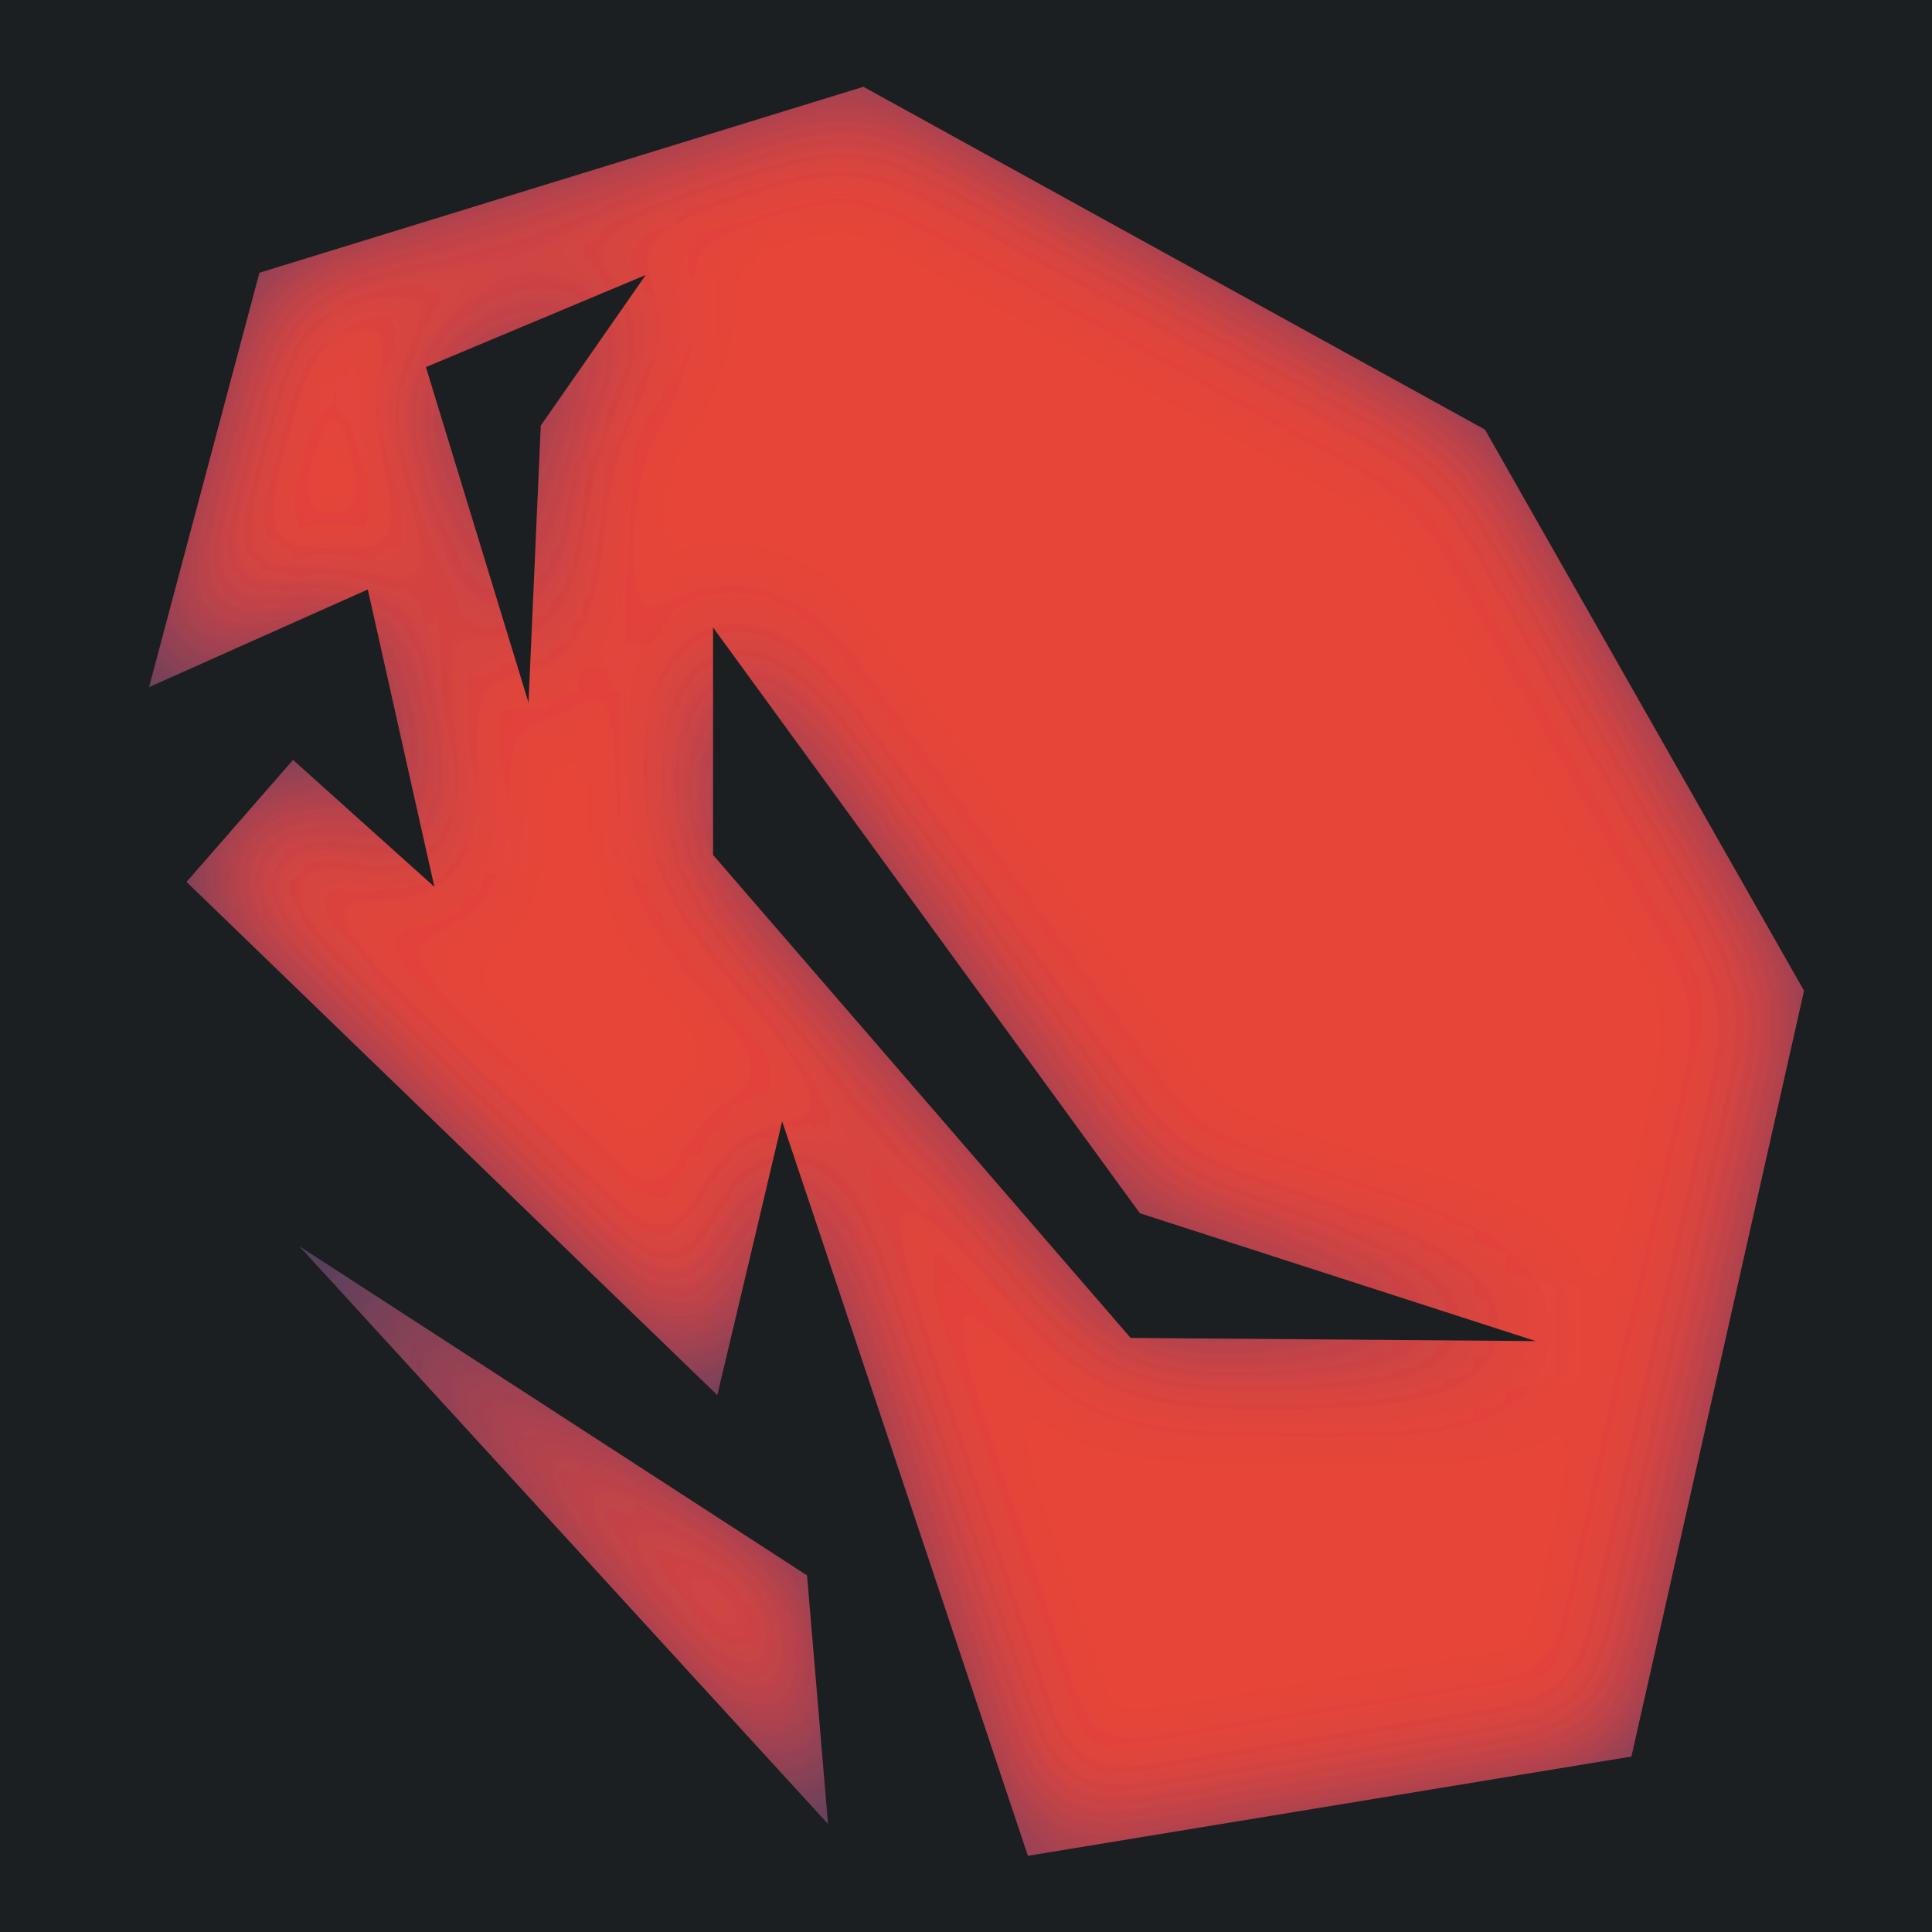
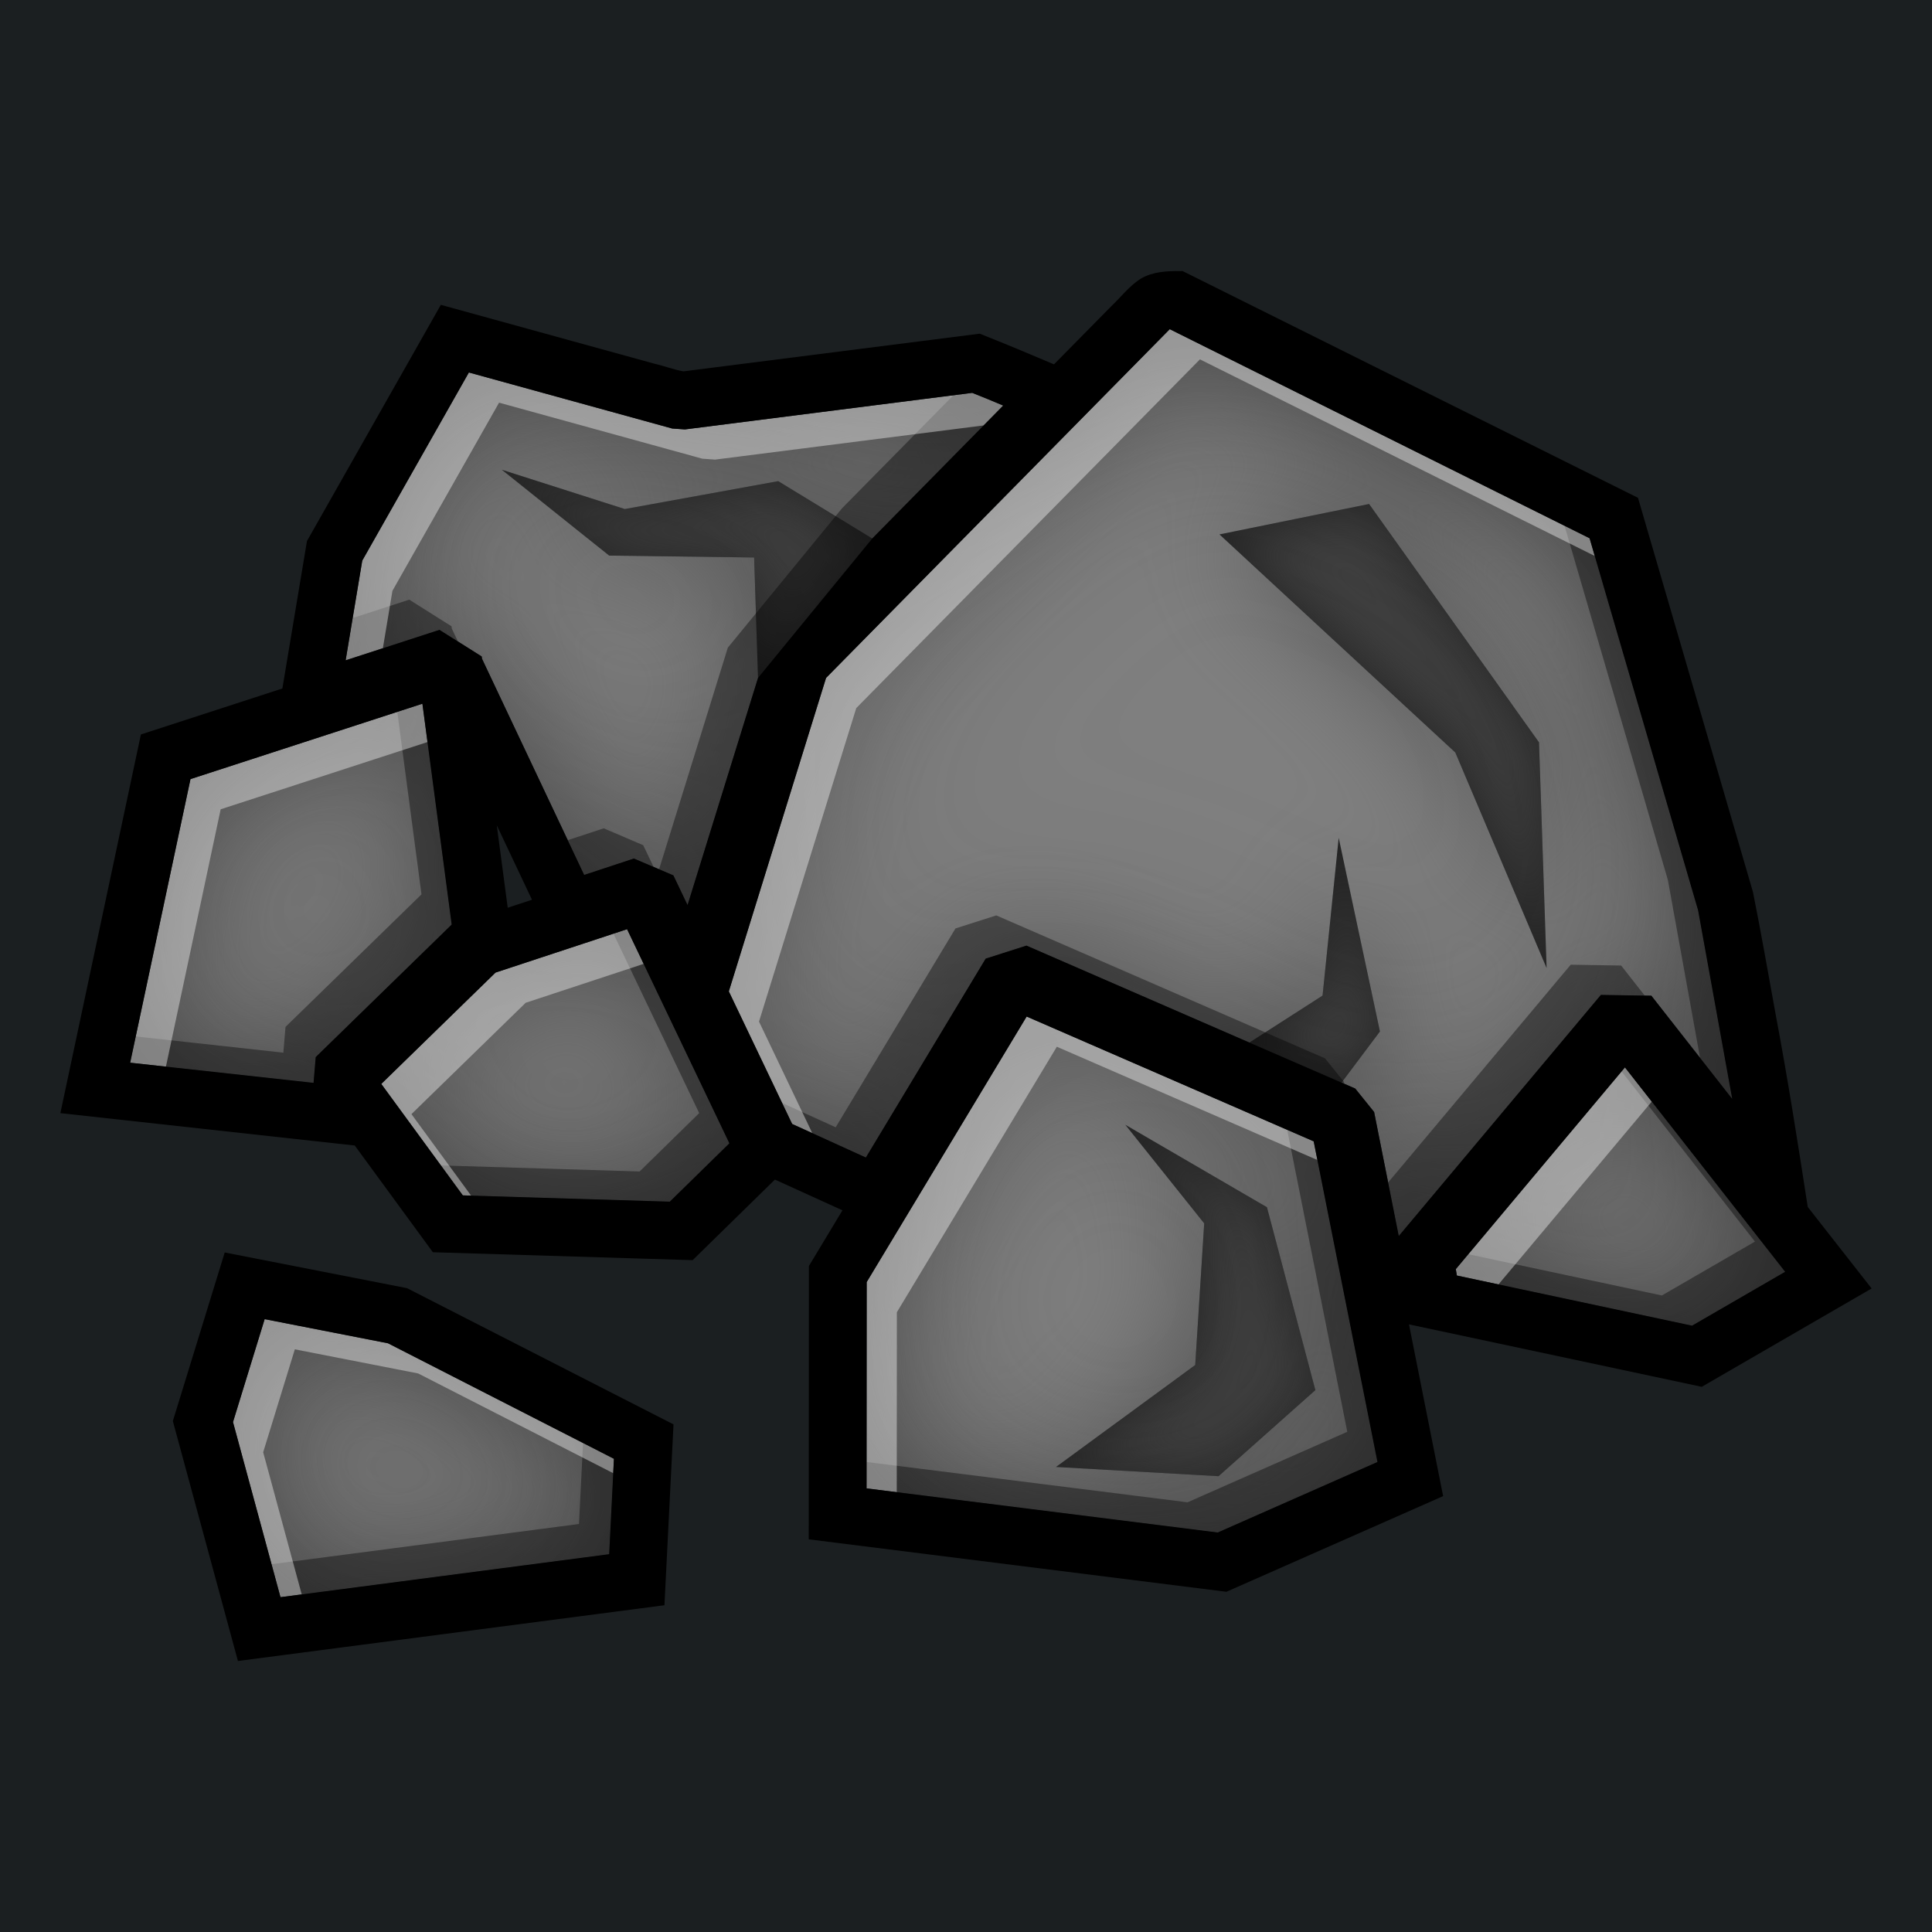
- <svg xmlns="http://www.w3.org/2000/svg" viewBox="0 0 512 512" style="height: 512px; width: 512px;">
-   <defs>
-     <filter id="shadow-1" height="300%" width="300%" x="-100%" y="-100%">
-       <feFlood flood-color="rgba(58, 63, 94, 1)" result="flood" />
-       <feComposite in="flood" in2="SourceGraphic" operator="out" result="composite" />
-       <feGaussianBlur in="composite" stdDeviation="15" result="blur" />
-       <feOffset dx="0" dy="0" result="offset" />
-       <feComposite in2="SourceGraphic" in="offset" operator="atop" />
+ <svg xmlns="http://www.w3.org/2000/svg" style="height: 512px; width: 512px;" viewBox="0 0 512 512" version="1.1" id="svg2">
+   <defs id="defs2">
+     <filter style="color-interpolation-filters:sRGB;" id="filter21" x="-0.241" y="-0.314" width="1.485" height="1.631">
+       <feFlood result="flood" in="SourceGraphic" flood-opacity="0.533" flood-color="rgb(51,51,51)" id="feFlood20" />
+       <feGaussianBlur result="blur" in="SourceGraphic" stdDeviation="30" id="feGaussianBlur20" />
+       <feOffset result="offset" in="blur" dx="0.8" dy="0.4" id="feOffset20" />
+       <feComposite result="comp1" operator="out" in="flood" in2="offset" id="feComposite20" />
+       <feComposite result="comp2" operator="atop" in="comp1" in2="SourceGraphic" id="feComposite21" />
+     </filter>
+     <filter style="color-interpolation-filters:sRGB;" id="filter64" x="-0.084" y="-0.109" width="1.169" height="1.22">
+       <feFlood result="flood" in="SourceGraphic" flood-opacity="1" flood-color="rgb(85,85,85)" id="feFlood63" />
+       <feGaussianBlur result="blur" in="SourceGraphic" stdDeviation="16" id="feGaussianBlur63" />
+       <feOffset result="offset" in="blur" dx="0.8" dy="0.4" id="feOffset63" />
+       <feComposite result="comp1" operator="out" in="flood" in2="offset" id="feComposite63" />
+       <feComposite result="comp2" operator="atop" in="comp1" in2="SourceGraphic" id="feComposite64" />
+     </filter>
+     <filter style="color-interpolation-filters:sRGB;" id="filter88" x="-0.066" y="-0.069" width="1.135" height="1.139">
+       <feFlood result="flood" in="SourceGraphic" flood-opacity="1" flood-color="rgb(34,34,34)" id="feFlood87" />
+       <feGaussianBlur result="blur" in="SourceGraphic" stdDeviation="8" id="feGaussianBlur87" />
+       <feOffset result="offset" in="blur" dx="0.8" dy="0.4" id="feOffset87" />
+       <feComposite result="comp1" operator="out" in="flood" in2="offset" id="feComposite87" />
+       <feComposite result="comp2" operator="atop" in="comp1" in2="SourceGraphic" id="feComposite88" />
    </filter>
  </defs>
-   <path d="M0 0h512v512H0z" fill="#1b1f21" fill-opacity="1" />
-   <g class="" transform="translate(0,0)" style="">
-     <path d="M228.813 23L68.75 72.28 39.5 182.095l47.53-21.22 10.44-4.655 2.5 11.155 8.75 39.125 6.405 28.53-21.75-19.53-15.72-14.125-28.218 32.344 140.657 136 9.656-40.69 7.53-31.874 10.407 31.063 54.72 163.592L432.343 465.5l45.75-202.938-84.563-148.718L228.814 23zm-57.688 49.875l-27.813 39.906-3.25 73.44-27.187-88.94 58.25-24.405zm17.844 93.406l113.124 155.25L407 355.407l-107.375-.844-110.656-128v-60.28zM79.312 330.25l140.125 153.125-5.563-65.875-134.563-87.25z" fill="#e64539" fill-opacity="1" filter="url(#shadow-1)" />
+   <path d="M0 0h512v512H0z" fill="#000" fill-opacity="1" id="path1" style="fill:#1b1f21" />
+   <g class="" style="fill:#666666;fill-opacity:1" transform="matrix(0.9568304,0,0,0.9568304,5.983182,-16.96579)" id="g2">
+     <g id="g5" style="filter:url(#filter21)">
+       <path id="path2" style="display:inline;fill:#3f3f3f;fill-opacity:1;filter:url(#filter88)" d="m 132.735,147.834 29.733,23.78 40.149,0.521 1.076,33.338 31.627,-38.598 -26.034,-15.879 -42.491,7.726 z m 240.206,9.484 -41.441,8.428 65.322,60.405 25.283,59.698 -2.107,-62.511 z m -8.42,92.464 -4.47,43.699 -20.259,12.999 25.528,11.098 10.623,-14.162 z m -59.102,79.468 v 0.002 l 21.849,27.312 -2.482,39.229 -38.563,28.243 45.016,2.554 26.82,-23.838 -13.411,-50.66 z" />
+       <path d="m 317.727,108.904 -95.192,96.592 -26.93,86.815 17.54,36.723 20.417,9.287 33.182,-55.082 11.297,-3.61 61.75,26.85 20.26,-12.998 4.47,-43.7 11.42,53.634 -10.622,14.162 3.772,1.64 5.238,6.5 6.832,34.343 55.977,-66.775 13.98,0.23 22.397,28.575 -9.453,-52.244 L 434.01,166.81 317.73,108.904 Z M 123.61,120.896 94.08,173 l -4.603,27.62 25.98,-8.442 11.704,7.377 0.084,0.634 28.295,59.865 13.773,-4.543 10.94,4.668 3.922,8.21 19.517,-62.917 -1.074,-33.336 -40.15,-0.522 -29.732,-23.78 34.06,10.888 42.49,-7.727 26.034,15.88 36.282,-36.815 a 332.698,332.698 0 0 0 -8.58,-3.52 l -79.58,10.126 -3.528,-0.25 -56.307,-15.52 z m 249.33,36.422 47.058,66.02 2.107,62.51 L 396.822,226.15 331.5,165.746 Z m -262.2,55.32 -64.234,20.876 -16.71,78.552 50.794,5.582 0.596,-7.14 37.662,-36.707 -8.108,-61.16 z m 56.688,62.45 -36.44,12.016 -31.644,30.84 22.588,30.867 57.326,1.74 16.5,-16.16 -28.33,-59.302 z m 110.666,24.19 -44.307,73.546 -0.033,57.14 97.264,12.216 44.242,-19.528 -17.666,-88.806 -79.5,-34.567 z m 165.706,14.082 -46.843,55.876 0.287,1.774 65.147,13.887 25.78,-14.926 -44.37,-56.613 z m -138.382,15.89 39.23,22.842 13.41,50.658 -26.82,23.838 -45.015,-2.553 38.562,-28.242 2.483,-39.23 -21.85,-27.312 z m -238.37,53.838 -8.77,28.51 13.152,48.498 91.037,-11.91 1.32,-26.418 -62.582,-31.995 -34.156,-6.684 z" fill="#fff" fill-opacity="1" id="path21" style="display:inline;fill:#7f7f7f;fill-opacity:1;filter:url(#filter64)" />
+     </g>
+     <g id="g18" style="display:inline">
+       <path id="path17" style="display:inline;fill:#000000;fill-opacity:0.4" d="m 263.022,126.54 -5.203,0.661 -30.86,31.313 -31.627,38.598 -19.041,61.376 3.962,1.69 3.921,8.212 19.518,-62.917 31.627,-38.598 36.281,-36.814 c -2.844,-1.213 -5.703,-2.388 -8.579,-3.521 z m 164.061,36.82 28.618,98.125 8.91,49.247 8.904,11.36 -9.453,-52.246 -30.051,-103.036 z m -319.988,20.457 -15.667,5.091 -1.951,11.713 25.979,-8.443 5.117,3.225 -1.69,-3.574 -0.084,-0.635 z m 3.646,28.82 -6.955,2.26 6.701,50.543 -37.663,36.708 -0.596,7.138 -40.886,-4.493 -1.547,7.273 50.794,5.581 0.596,-7.138 37.663,-36.708 -8.108,-61.16 z m 50.211,34.513 -9.957,3.284 4.546,9.618 13.772,-4.542 5.454,2.327 -2.874,-6.02 z m 108.729,24.117 -11.296,3.611 -33.182,55.081 -14.838,-6.75 2.782,5.824 20.417,9.288 33.182,-55.081 11.296,-3.611 61.75,26.851 25.528,11.098 0.759,0.331 -0.11,-0.553 -5.238,-6.499 -3.772,-1.639 -25.528,-11.098 z m -102.252,3.819 -3.772,1.245 23.742,49.698 -16.501,16.161 -55.03,-1.672 6.067,8.292 57.324,1.739 16.501,-16.158 -28.33,-59.302 z m 261.349,9.837 -50.564,60.319 2.948,14.817 55.977,-66.775 12.149,0.2 -6.53,-8.33 z m 15.024,28.437 -0.935,1.115 36.944,47.134 -25.781,14.928 -53.611,-11.429 -3.46,4.127 0.286,1.774 65.146,13.887 25.781,-14.926 z m -93.538,17.298 16.636,83.634 -44.242,19.527 -88.898,-11.164 -0.004,7.31 97.263,12.215 44.242,-19.527 -17.665,-88.806 z m -195.035,86.732 -1.121,22.435 -85.153,11.139 2.476,9.13 91.037,-11.909 1.319,-26.42 z" />
+       <path id="path16" style="display:inline;fill:#ffffff;fill-opacity:0.4" d="m 317.727,108.903 -95.191,96.592 -26.93,86.816 17.54,36.722 5.579,2.537 -14.758,-30.898 26.93,-86.816 95.191,-96.592 h 0.002 l 109.354,54.456 -1.433,-4.911 -116.282,-57.906 z m -194.116,11.992 -29.531,52.105 -4.603,27.62 10.312,-3.352 2.652,-15.907 29.531,-52.105 56.304,15.52 3.527,0.251 74.377,-9.465 5.422,-5.501 c -2.844,-1.213 -5.703,-2.388 -8.579,-3.521 l -79.58,10.127 -3.527,-0.251 z m -12.87,91.742 -64.234,20.876 -16.712,78.553 9.908,1.088 15.164,-71.28 57.279,-18.616 -1.406,-10.617 z m 56.687,62.45 -36.44,12.017 -31.643,30.839 22.588,30.868 2.294,0.069 -16.522,-22.576 31.643,-30.839 32.668,-10.772 -4.589,-9.604 z m 110.666,24.191 -44.307,73.546 -0.033,57.141 8.365,1.051 0.029,-49.831 44.307,-73.544 72.168,31.378 -1.029,-5.173 z m 165.706,14.083 -46.842,55.875 0.286,1.774 11.535,2.46 42.448,-50.633 z m -376.753,69.727 -8.769,28.51 13.152,48.498 5.885,-0.77 -10.676,-39.367 8.769,-28.51 0.002,0.002 34.154,6.683 54.024,27.62 0.198,-3.987 -62.583,-31.994 -34.154,-6.683 z" />
+       <path id="path5" style="display:inline;fill:#000000;fill-opacity:1" d="m 321.267,92.794 c -0.169,0.006 -0.338,0.013 -0.506,0.018 -3.726,-0.039 -7.661,0.128 -10.966,2.053 -3.279,2.029 -5.606,5.19 -8.381,7.806 -5.248,5.324 -10.496,10.648 -15.744,15.973 -6.829,-2.897 -13.668,-5.77 -20.568,-8.496 -27.353,3.478 -54.705,6.958 -82.058,10.437 -2.771,-0.484 -5.332,-1.501 -8.079,-2.129 -19.707,-5.431 -39.414,-10.864 -59.121,-16.295 -12.36,21.804 -24.72,43.612 -37.077,65.418 -2.271,13.613 -4.539,27.226 -6.81,40.839 -13.062,4.246 -26.124,8.489 -39.186,12.735 -7.434,34.96 -14.87,69.921 -22.303,104.881 27.179,2.991 54.358,5.979 81.538,8.969 7.21,9.852 14.419,19.705 21.629,29.557 23.984,0.734 47.966,1.462 71.95,2.192 7.594,-7.439 15.191,-14.877 22.786,-22.315 l 18.708,8.512 c -3.098,5.14 -6.194,10.28 -9.292,15.42 -0.016,25.234 -0.031,50.469 -0.049,75.704 38.562,4.844 77.123,9.686 115.686,14.528 20.009,-8.83 40.016,-17.661 60.023,-26.495 -3.153,-15.856 -6.306,-31.713 -9.459,-47.569 27.03,5.767 54.061,11.529 81.09,17.298 15.681,-9.081 31.364,-18.16 47.047,-27.238 -5.897,-7.526 -11.794,-15.052 -17.691,-22.578 -2.741,-17.735 -5.521,-35.465 -8.847,-53.101 -2.077,-11.382 -4.052,-22.787 -6.33,-34.13 C 468.643,228.394 458.028,192.001 447.416,155.607 405.365,134.67 363.318,113.73 321.267,92.794 Z m -3.54,16.11 h 0.002 l 116.282,57.906 30.051,103.036 9.453,52.246 -22.397,-28.575 -13.98,-0.231 -55.977,66.775 -6.832,-34.344 -5.238,-6.499 -3.772,-1.639 -25.528,-11.098 -61.75,-26.851 -11.296,3.611 -33.182,55.081 -20.417,-9.288 -17.54,-36.722 26.93,-86.816 z m -194.116,11.992 56.304,15.52 3.527,0.251 79.58,-10.127 c 2.876,1.133 5.736,2.308 8.579,3.521 l -36.281,36.814 -31.627,38.598 -19.518,62.917 -3.921,-8.212 -10.941,-4.666 -13.772,4.542 -28.296,-59.864 -0.084,-0.635 -11.704,-7.377 -25.979,8.443 4.603,-27.62 z m -12.87,91.742 v 0.004 l 8.108,61.16 -37.663,36.708 -0.596,7.138 -50.794,-5.581 16.712,-78.553 z m 20.596,33.666 9.751,20.627 -6.72,2.213 c -1.011,-7.613 -2.025,-15.226 -3.031,-22.839 z m 36.091,28.784 v 0.002 l 28.33,59.302 -16.501,16.158 -57.324,-1.739 -22.588,-30.868 31.643,-30.839 z m 110.666,24.191 79.5,34.568 17.665,88.806 -44.242,19.527 -97.263,-12.215 0.033,-57.141 z m 165.706,14.083 44.371,56.61 -25.781,14.926 -65.146,-13.887 -0.286,-1.774 z m -387.814,51.26 -0.529,1.721 c -4.612,14.992 -9.226,29.983 -13.838,44.975 6.011,22.15 12.019,44.302 18.028,66.453 39.377,-5.147 78.754,-10.298 118.131,-15.442 0.837,-16.697 1.673,-33.393 2.509,-50.09 -24.6,-12.577 -49.2,-25.153 -73.801,-37.728 -16.833,-3.297 -33.667,-6.593 -50.5,-9.888 z m 11.062,18.467 0.002,0.002 34.154,6.683 62.583,31.994 -1.319,26.42 -91.037,11.909 -13.152,-48.498 z" />
+     </g>
  </g>
</svg>
